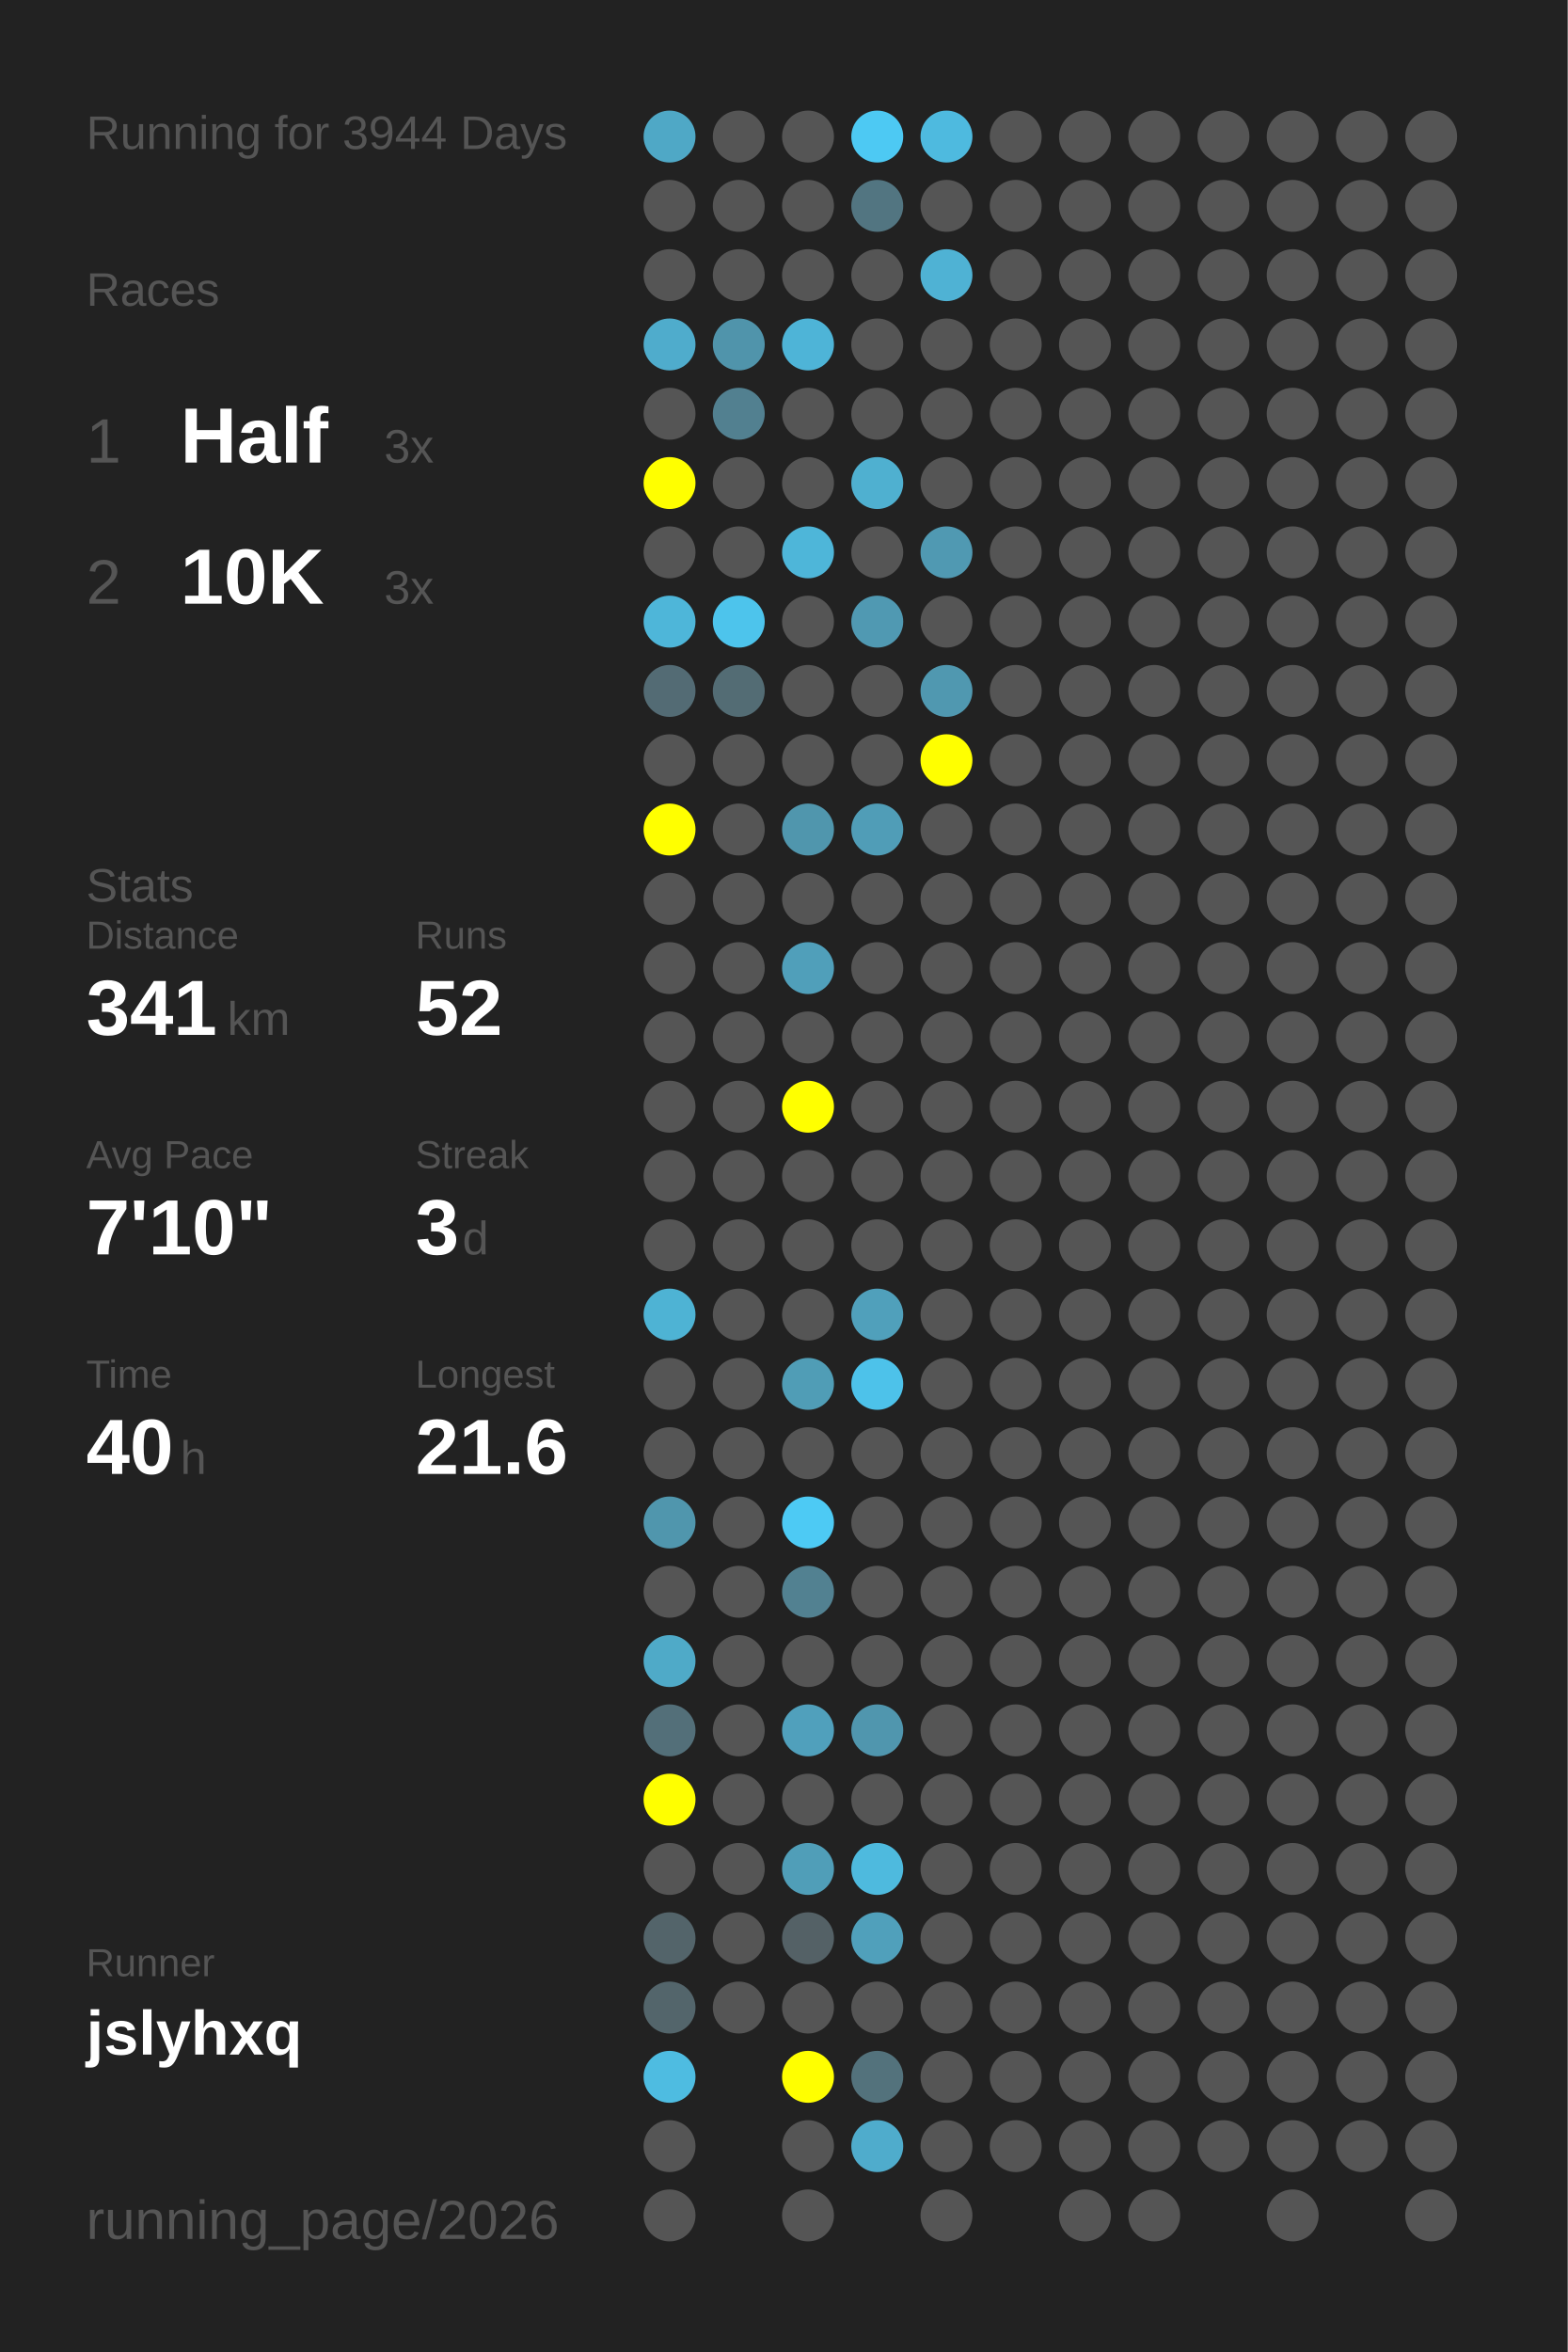
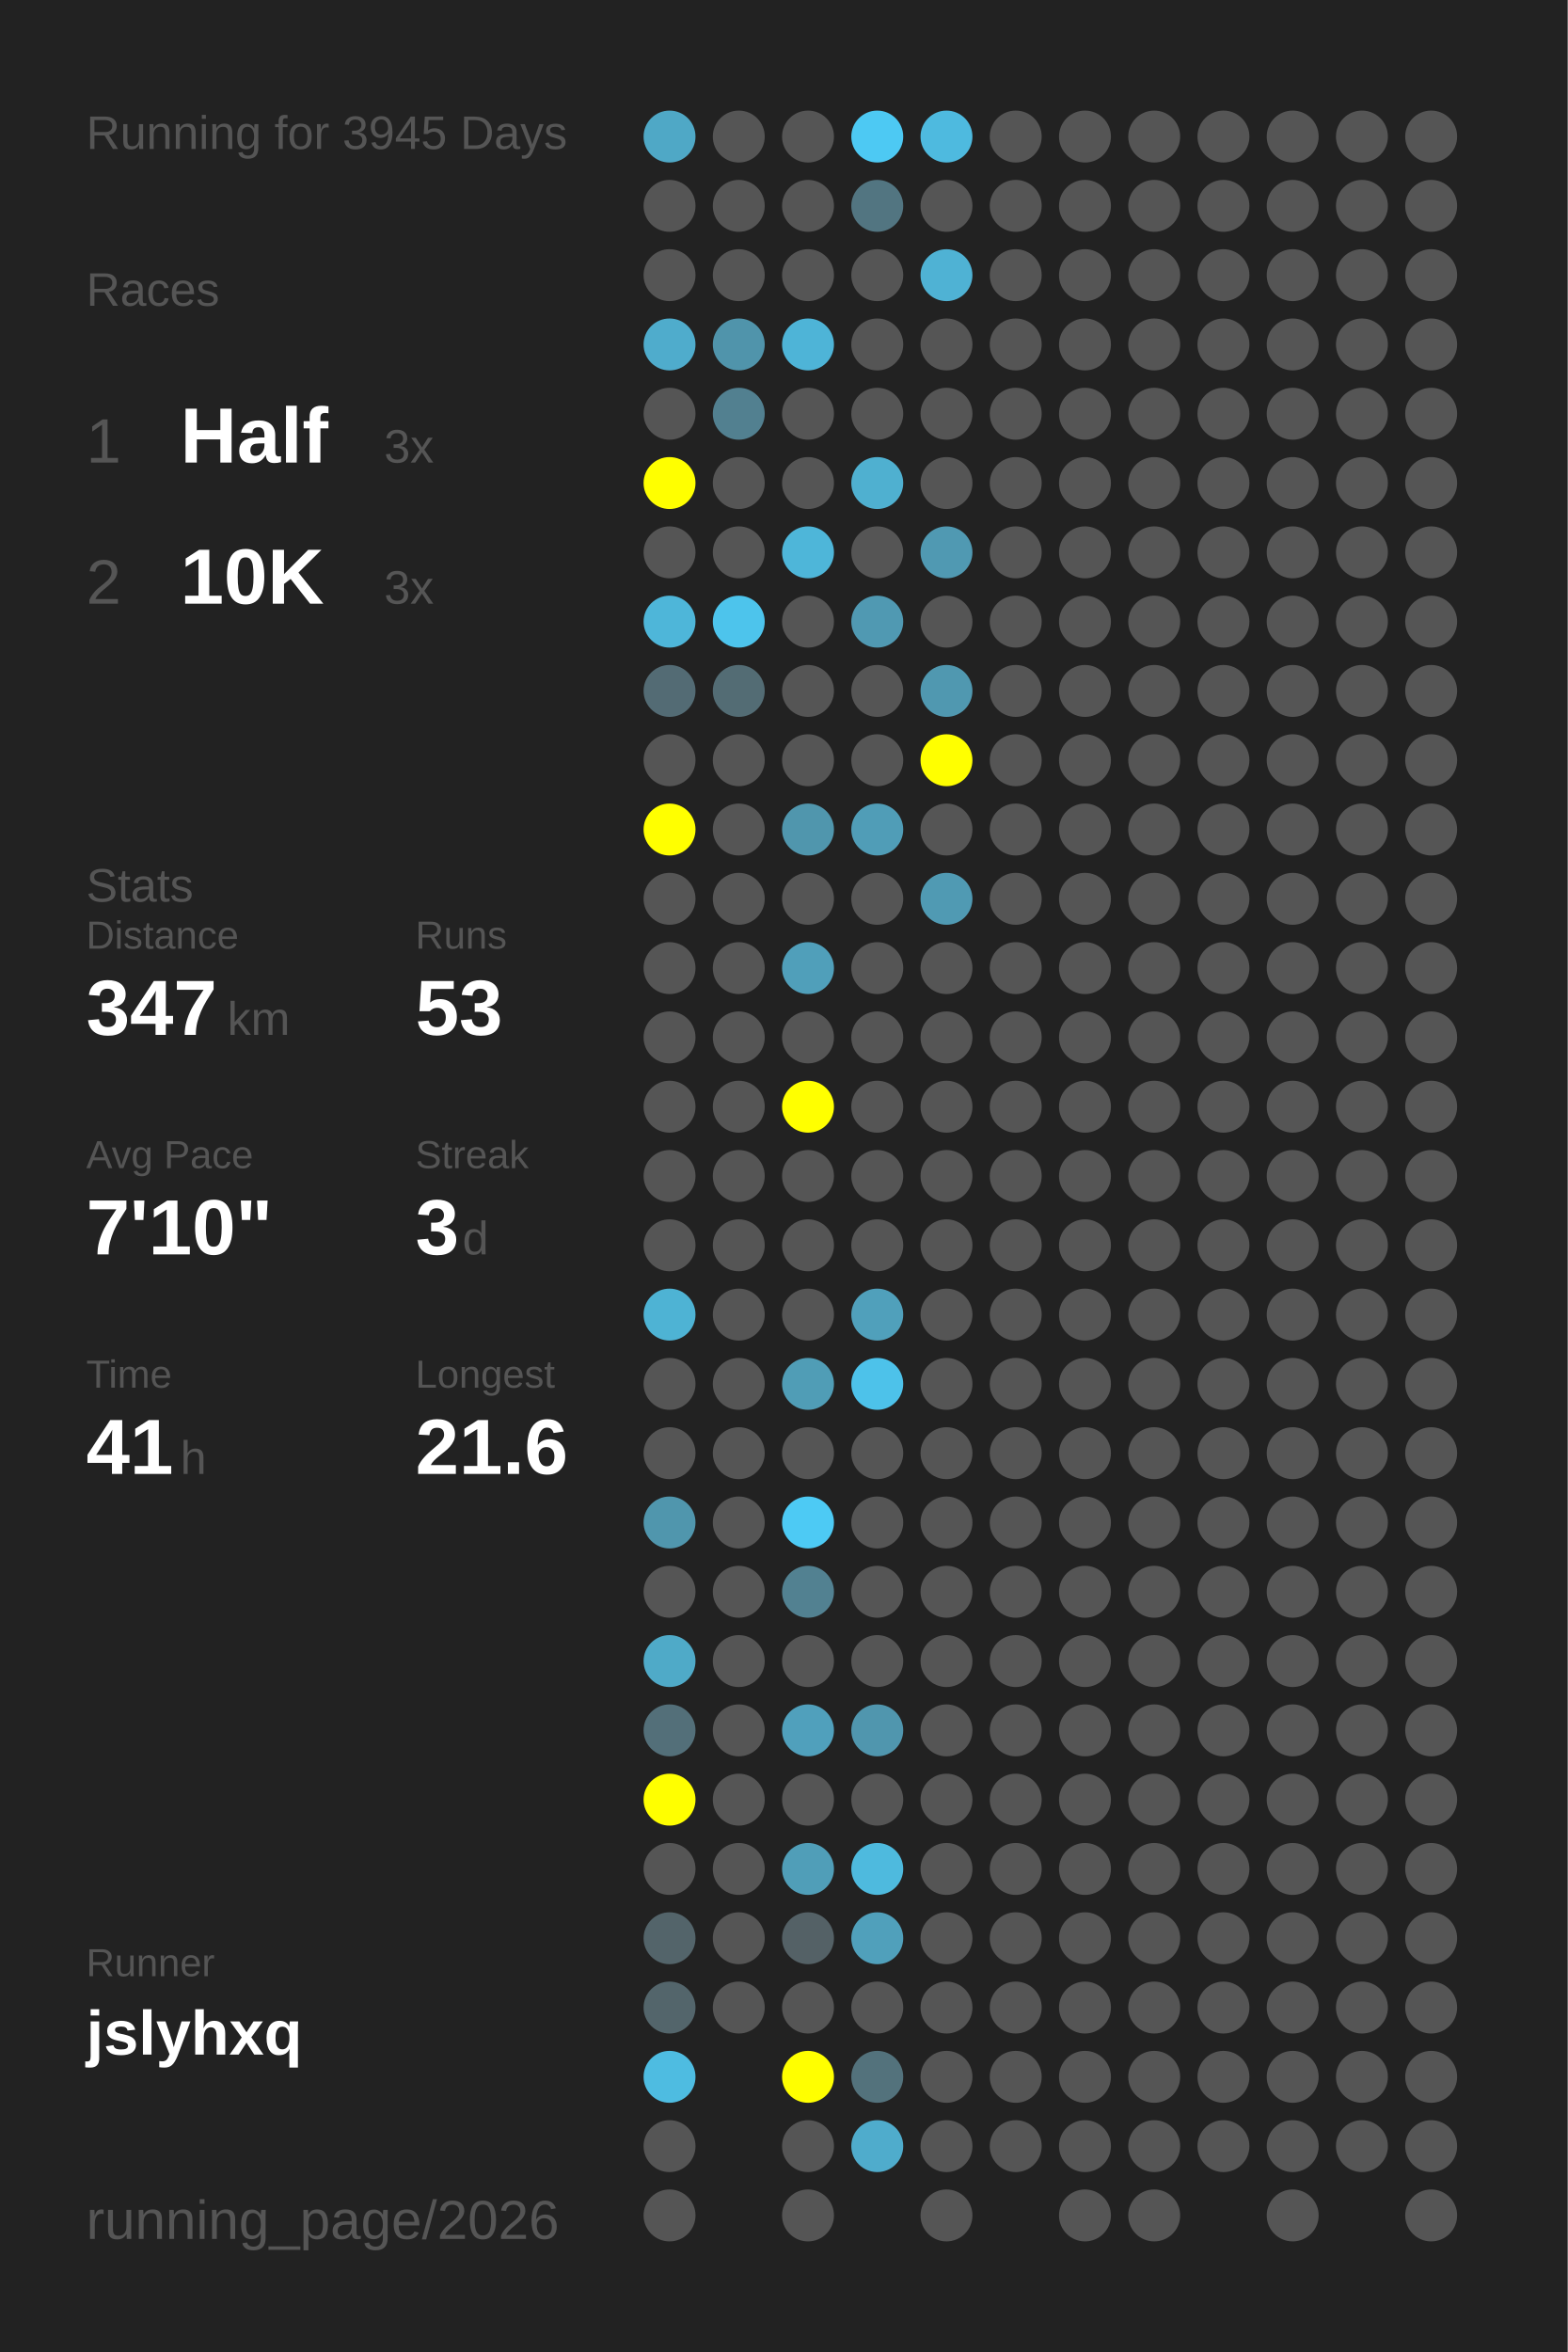
<svg xmlns="http://www.w3.org/2000/svg" baseProfile="full" height="300mm" version="1.1" viewBox="0,0,200,300" width="200mm">
  <defs />
  <rect fill="#222222" height="300" width="200" x="0" y="0" />
-   <text fill="#555555" style="font-size:6px; font-family:Arial;" x="11" y="19">Running for 3944 Days</text>
+   <text fill="#555555" style="font-size:6px; font-family:Arial;" x="11" y="19">Running for 3945 Days</text>
  <text fill="#555555" style="font-size:6px; font-family:Arial;" x="11" y="39">Races</text>
  <text fill="#555555" style="font-size:8px; font-family:Arial;" x="11" y="59">1</text>
  <text fill="#FFFFFF" style="font-size:10px; font-family:Arial; font-weight:bold;" x="23" y="59">Half</text>
  <text fill="#555555" style="font-size:6px; font-family:Arial;" x="49" y="59">3x</text>
  <text fill="#555555" style="font-size:8px; font-family:Arial;" x="11" y="77">2</text>
  <text fill="#FFFFFF" style="font-size:10px; font-family:Arial; font-weight:bold;" x="23" y="77">10K</text>
  <text fill="#555555" style="font-size:6px; font-family:Arial;" x="49" y="77">3x</text>
  <text fill="#555555" style="font-size:6px; font-family:Arial;" x="11" y="115">Stats</text>
  <text fill="#555555" style="font-size:5px; font-family:Arial;" x="11" y="121">Distance</text>
-   <text fill="#FFFFFF" style="font-size:10px; font-family:Arial; font-weight:bold;" x="11" y="132">341</text>
+   <text fill="#FFFFFF" style="font-size:10px; font-family:Arial; font-weight:bold;" x="11" y="132">347</text>
  <text fill="#555555" style="font-size:6px; font-family:Arial;" x="29" y="132">km</text>
  <text fill="#555555" style="font-size:5px; font-family:Arial;" x="53" y="121">Runs</text>
-   <text fill="#FFFFFF" style="font-size:10px; font-family:Arial; font-weight:bold;" x="53" y="132">52</text>
+   <text fill="#FFFFFF" style="font-size:10px; font-family:Arial; font-weight:bold;" x="53" y="132">53</text>
  <text fill="#555555" style="font-size:5px; font-family:Arial;" x="11" y="149">Avg Pace</text>
  <text fill="#FFFFFF" style="font-size:10px; font-family:Arial; font-weight:bold;" x="11" y="160">7'10"</text>
  <text fill="#555555" style="font-size:5px; font-family:Arial;" x="53" y="149">Streak</text>
  <text fill="#FFFFFF" style="font-size:10px; font-family:Arial; font-weight:bold;" x="53" y="160">3</text>
  <text fill="#555555" style="font-size:6px; font-family:Arial;" x="59" y="160">d</text>
  <text fill="#555555" style="font-size:5px; font-family:Arial;" x="11" y="177">Time</text>
-   <text fill="#FFFFFF" style="font-size:10px; font-family:Arial; font-weight:bold;" x="11" y="188">40</text>
+   <text fill="#FFFFFF" style="font-size:10px; font-family:Arial; font-weight:bold;" x="11" y="188">41</text>
  <text fill="#555555" style="font-size:6px; font-family:Arial;" x="23" y="188">h</text>
  <text fill="#555555" style="font-size:5px; font-family:Arial;" x="53" y="177">Longest</text>
  <text fill="#FFFFFF" style="font-size:10px; font-family:Arial; font-weight:bold;" x="53" y="188">21.6</text>
  <text fill="#555555" style="font-size:5px; font-family:Arial;" x="11" y="252.065">Runner</text>
  <text fill="#FFFFFF" style="font-size:8px; font-family:Arial; font-weight:bold;" x="11" y="262.065">jslyhxq</text>
  <text fill="#555555" style="font-size:7px; font-family:Arial;" x="11" y="285.581">running_page/2026</text>
  <circle cx="85.417" cy="17.419" fill="#4fa8c6" r="3.312" />
  <circle cx="85.417" cy="26.258" fill="#555555" r="3.312" />
  <circle cx="85.417" cy="35.097" fill="#555555" r="3.312" />
  <circle cx="85.417" cy="43.935" fill="#4faccc" r="3.312" />
  <circle cx="85.417" cy="52.774" fill="#555555" r="3.312" />
  <circle cx="85.417" cy="61.613" fill="#FFFF00" r="3.312" />
  <circle cx="85.417" cy="70.452" fill="#555555" r="3.312" />
  <circle cx="85.417" cy="79.29" fill="#4eb6d9" r="3.312" />
  <circle cx="85.417" cy="88.129" fill="#536b74" r="3.312" />
  <circle cx="85.417" cy="96.968" fill="#555555" r="3.312" />
  <circle cx="85.417" cy="105.806" fill="#FFFF00" r="3.312" />
  <circle cx="85.417" cy="114.645" fill="#555555" r="3.312" />
  <circle cx="85.417" cy="123.484" fill="#555555" r="3.312" />
  <circle cx="85.417" cy="132.323" fill="#555555" r="3.312" />
  <circle cx="85.417" cy="141.161" fill="#555555" r="3.312" />
  <circle cx="85.417" cy="150" fill="#555555" r="3.312" />
  <circle cx="85.417" cy="158.839" fill="#555555" r="3.312" />
  <circle cx="85.417" cy="167.677" fill="#4eb3d4" r="3.312" />
  <circle cx="85.417" cy="176.516" fill="#555555" r="3.312" />
  <circle cx="85.417" cy="185.355" fill="#555555" r="3.312" />
  <circle cx="85.417" cy="194.194" fill="#5096ad" r="3.312" />
  <circle cx="85.417" cy="203.032" fill="#555555" r="3.312" />
  <circle cx="85.417" cy="211.871" fill="#4faac8" r="3.312" />
  <circle cx="85.417" cy="220.71" fill="#536f79" r="3.312" />
  <circle cx="85.417" cy="229.548" fill="#FFFF00" r="3.312" />
  <circle cx="85.417" cy="238.387" fill="#555555" r="3.312" />
  <circle cx="85.417" cy="247.226" fill="#53646a" r="3.312" />
  <circle cx="85.417" cy="256.065" fill="#53656b" r="3.312" />
  <circle cx="85.417" cy="264.903" fill="#4ebce1" r="3.312" />
  <circle cx="85.417" cy="273.742" fill="#555555" r="3.312" />
  <circle cx="85.417" cy="282.581" fill="#555555" r="3.312" />
  <circle cx="94.25" cy="17.419" fill="#555555" r="3.312" />
  <circle cx="94.25" cy="26.258" fill="#555555" r="3.312" />
  <circle cx="94.25" cy="35.097" fill="#555555" r="3.312" />
  <circle cx="94.25" cy="43.935" fill="#5094ab" r="3.312" />
  <circle cx="94.25" cy="52.774" fill="#528090" r="3.312" />
  <circle cx="94.25" cy="61.613" fill="#555555" r="3.312" />
  <circle cx="94.25" cy="70.452" fill="#555555" r="3.312" />
  <circle cx="94.25" cy="79.29" fill="#4dc4ec" r="3.312" />
  <circle cx="94.25" cy="88.129" fill="#536c74" r="3.312" />
  <circle cx="94.25" cy="96.968" fill="#555555" r="3.312" />
  <circle cx="94.25" cy="105.806" fill="#555555" r="3.312" />
  <circle cx="94.25" cy="114.645" fill="#555555" r="3.312" />
  <circle cx="94.25" cy="123.484" fill="#555555" r="3.312" />
  <circle cx="94.25" cy="132.323" fill="#555555" r="3.312" />
  <circle cx="94.25" cy="141.161" fill="#555555" r="3.312" />
  <circle cx="94.25" cy="150" fill="#555555" r="3.312" />
  <circle cx="94.25" cy="158.839" fill="#555555" r="3.312" />
  <circle cx="94.25" cy="167.677" fill="#555555" r="3.312" />
  <circle cx="94.25" cy="176.516" fill="#555555" r="3.312" />
  <circle cx="94.25" cy="185.355" fill="#555555" r="3.312" />
  <circle cx="94.25" cy="194.194" fill="#555555" r="3.312" />
  <circle cx="94.25" cy="203.032" fill="#555555" r="3.312" />
  <circle cx="94.25" cy="211.871" fill="#555555" r="3.312" />
  <circle cx="94.25" cy="220.71" fill="#555555" r="3.312" />
  <circle cx="94.25" cy="229.548" fill="#555555" r="3.312" />
  <circle cx="94.25" cy="238.387" fill="#555555" r="3.312" />
  <circle cx="94.25" cy="247.226" fill="#555555" r="3.312" />
  <circle cx="94.25" cy="256.065" fill="#555555" r="3.312" />
  <circle cx="103.083" cy="17.419" fill="#555555" r="3.312" />
  <circle cx="103.083" cy="26.258" fill="#555555" r="3.312" />
  <circle cx="103.083" cy="35.097" fill="#555555" r="3.312" />
  <circle cx="103.083" cy="43.935" fill="#4eb4d7" r="3.312" />
  <circle cx="103.083" cy="52.774" fill="#555555" r="3.312" />
  <circle cx="103.083" cy="61.613" fill="#555555" r="3.312" />
  <circle cx="103.083" cy="70.452" fill="#4eb6d9" r="3.312" />
  <circle cx="103.083" cy="79.29" fill="#555555" r="3.312" />
  <circle cx="103.083" cy="88.129" fill="#555555" r="3.312" />
  <circle cx="103.083" cy="96.968" fill="#555555" r="3.312" />
  <circle cx="103.083" cy="105.806" fill="#5096ad" r="3.312" />
  <circle cx="103.083" cy="114.645" fill="#555555" r="3.312" />
  <circle cx="103.083" cy="123.484" fill="#509fba" r="3.312" />
  <circle cx="103.083" cy="132.323" fill="#555555" r="3.312" />
  <circle cx="103.083" cy="141.161" fill="#FFFF00" r="3.312" />
  <circle cx="103.083" cy="150" fill="#555555" r="3.312" />
  <circle cx="103.083" cy="158.839" fill="#555555" r="3.312" />
  <circle cx="103.083" cy="167.677" fill="#555555" r="3.312" />
  <circle cx="103.083" cy="176.516" fill="#509db6" r="3.312" />
  <circle cx="103.083" cy="185.355" fill="#555555" r="3.312" />
  <circle cx="103.083" cy="194.194" fill="#4dcaf4" r="3.312" />
  <circle cx="103.083" cy="203.032" fill="#528191" r="3.312" />
  <circle cx="103.083" cy="211.871" fill="#555555" r="3.312" />
  <circle cx="103.083" cy="220.71" fill="#50a0bc" r="3.312" />
  <circle cx="103.083" cy="229.548" fill="#555555" r="3.312" />
  <circle cx="103.083" cy="238.387" fill="#509eb8" r="3.312" />
  <circle cx="103.083" cy="247.226" fill="#546166" r="3.312" />
  <circle cx="103.083" cy="256.065" fill="#555555" r="3.312" />
  <circle cx="103.083" cy="264.903" fill="#FFFF00" r="3.312" />
  <circle cx="103.083" cy="273.742" fill="#555555" r="3.312" />
  <circle cx="103.083" cy="282.581" fill="#555555" r="3.312" />
  <circle cx="111.917" cy="17.419" fill="#4dc9f3" r="3.312" />
  <circle cx="111.917" cy="26.258" fill="#527581" r="3.312" />
  <circle cx="111.917" cy="35.097" fill="#555555" r="3.312" />
  <circle cx="111.917" cy="43.935" fill="#555555" r="3.312" />
  <circle cx="111.917" cy="52.774" fill="#555555" r="3.312" />
  <circle cx="111.917" cy="61.613" fill="#4fb0d0" r="3.312" />
  <circle cx="111.917" cy="70.452" fill="#555555" r="3.312" />
  <circle cx="111.917" cy="79.29" fill="#5099b2" r="3.312" />
  <circle cx="111.917" cy="88.129" fill="#555555" r="3.312" />
  <circle cx="111.917" cy="96.968" fill="#555555" r="3.312" />
  <circle cx="111.917" cy="105.806" fill="#509db7" r="3.312" />
  <circle cx="111.917" cy="114.645" fill="#555555" r="3.312" />
  <circle cx="111.917" cy="123.484" fill="#555555" r="3.312" />
  <circle cx="111.917" cy="132.323" fill="#555555" r="3.312" />
  <circle cx="111.917" cy="141.161" fill="#555555" r="3.312" />
  <circle cx="111.917" cy="150" fill="#555555" r="3.312" />
  <circle cx="111.917" cy="158.839" fill="#555555" r="3.312" />
  <circle cx="111.917" cy="167.677" fill="#50a0bb" r="3.312" />
  <circle cx="111.917" cy="176.516" fill="#4dc2ea" r="3.312" />
  <circle cx="111.917" cy="185.355" fill="#555555" r="3.312" />
  <circle cx="111.917" cy="194.194" fill="#555555" r="3.312" />
  <circle cx="111.917" cy="203.032" fill="#555555" r="3.312" />
  <circle cx="111.917" cy="211.871" fill="#555555" r="3.312" />
  <circle cx="111.917" cy="220.71" fill="#5096ae" r="3.312" />
  <circle cx="111.917" cy="229.548" fill="#555555" r="3.312" />
  <circle cx="111.917" cy="238.387" fill="#4ebade" r="3.312" />
  <circle cx="111.917" cy="247.226" fill="#50a0bb" r="3.312" />
  <circle cx="111.917" cy="256.065" fill="#555555" r="3.312" />
  <circle cx="111.917" cy="264.903" fill="#53727c" r="3.312" />
  <circle cx="111.917" cy="273.742" fill="#4faccc" r="3.312" />
  <circle cx="120.75" cy="17.419" fill="#4ebadf" r="3.312" />
  <circle cx="120.75" cy="26.258" fill="#555555" r="3.312" />
  <circle cx="120.75" cy="35.097" fill="#4fb2d4" r="3.312" />
  <circle cx="120.75" cy="43.935" fill="#555555" r="3.312" />
  <circle cx="120.75" cy="52.774" fill="#555555" r="3.312" />
  <circle cx="120.75" cy="61.613" fill="#555555" r="3.312" />
  <circle cx="120.75" cy="70.452" fill="#5099b2" r="3.312" />
  <circle cx="120.75" cy="79.29" fill="#555555" r="3.312" />
  <circle cx="120.75" cy="88.129" fill="#5098b0" r="3.312" />
  <circle cx="120.75" cy="96.968" fill="#FFFF00" r="3.312" />
  <circle cx="120.75" cy="105.806" fill="#555555" r="3.312" />
-   <circle cx="120.75" cy="114.645" fill="#555555" r="3.312" />
+   <circle cx="120.75" cy="114.645" fill="#509ab3" r="3.312" />
  <circle cx="120.75" cy="123.484" fill="#555555" r="3.312" />
  <circle cx="120.75" cy="132.323" fill="#555555" r="3.312" />
  <circle cx="120.75" cy="141.161" fill="#555555" r="3.312" />
  <circle cx="120.75" cy="150" fill="#555555" r="3.312" />
  <circle cx="120.75" cy="158.839" fill="#555555" r="3.312" />
  <circle cx="120.75" cy="167.677" fill="#555555" r="3.312" />
  <circle cx="120.75" cy="176.516" fill="#555555" r="3.312" />
  <circle cx="120.75" cy="185.355" fill="#555555" r="3.312" />
  <circle cx="120.75" cy="194.194" fill="#555555" r="3.312" />
  <circle cx="120.75" cy="203.032" fill="#555555" r="3.312" />
  <circle cx="120.75" cy="211.871" fill="#555555" r="3.312" />
  <circle cx="120.75" cy="220.71" fill="#555555" r="3.312" />
  <circle cx="120.75" cy="229.548" fill="#555555" r="3.312" />
  <circle cx="120.75" cy="238.387" fill="#555555" r="3.312" />
  <circle cx="120.75" cy="247.226" fill="#555555" r="3.312" />
  <circle cx="120.75" cy="256.065" fill="#555555" r="3.312" />
  <circle cx="120.75" cy="264.903" fill="#555555" r="3.312" />
  <circle cx="120.75" cy="273.742" fill="#555555" r="3.312" />
  <circle cx="120.75" cy="282.581" fill="#555555" r="3.312" />
  <circle cx="129.583" cy="17.419" fill="#555555" r="3.312" />
  <circle cx="129.583" cy="26.258" fill="#555555" r="3.312" />
  <circle cx="129.583" cy="35.097" fill="#555555" r="3.312" />
  <circle cx="129.583" cy="43.935" fill="#555555" r="3.312" />
  <circle cx="129.583" cy="52.774" fill="#555555" r="3.312" />
  <circle cx="129.583" cy="61.613" fill="#555555" r="3.312" />
  <circle cx="129.583" cy="70.452" fill="#555555" r="3.312" />
  <circle cx="129.583" cy="79.29" fill="#555555" r="3.312" />
  <circle cx="129.583" cy="88.129" fill="#555555" r="3.312" />
  <circle cx="129.583" cy="96.968" fill="#555555" r="3.312" />
  <circle cx="129.583" cy="105.806" fill="#555555" r="3.312" />
  <circle cx="129.583" cy="114.645" fill="#555555" r="3.312" />
  <circle cx="129.583" cy="123.484" fill="#555555" r="3.312" />
  <circle cx="129.583" cy="132.323" fill="#555555" r="3.312" />
  <circle cx="129.583" cy="141.161" fill="#555555" r="3.312" />
  <circle cx="129.583" cy="150" fill="#555555" r="3.312" />
  <circle cx="129.583" cy="158.839" fill="#555555" r="3.312" />
  <circle cx="129.583" cy="167.677" fill="#555555" r="3.312" />
  <circle cx="129.583" cy="176.516" fill="#555555" r="3.312" />
  <circle cx="129.583" cy="185.355" fill="#555555" r="3.312" />
  <circle cx="129.583" cy="194.194" fill="#555555" r="3.312" />
  <circle cx="129.583" cy="203.032" fill="#555555" r="3.312" />
  <circle cx="129.583" cy="211.871" fill="#555555" r="3.312" />
  <circle cx="129.583" cy="220.71" fill="#555555" r="3.312" />
  <circle cx="129.583" cy="229.548" fill="#555555" r="3.312" />
  <circle cx="129.583" cy="238.387" fill="#555555" r="3.312" />
  <circle cx="129.583" cy="247.226" fill="#555555" r="3.312" />
  <circle cx="129.583" cy="256.065" fill="#555555" r="3.312" />
  <circle cx="129.583" cy="264.903" fill="#555555" r="3.312" />
  <circle cx="129.583" cy="273.742" fill="#555555" r="3.312" />
  <circle cx="138.417" cy="17.419" fill="#555555" r="3.312" />
  <circle cx="138.417" cy="26.258" fill="#555555" r="3.312" />
  <circle cx="138.417" cy="35.097" fill="#555555" r="3.312" />
  <circle cx="138.417" cy="43.935" fill="#555555" r="3.312" />
  <circle cx="138.417" cy="52.774" fill="#555555" r="3.312" />
  <circle cx="138.417" cy="61.613" fill="#555555" r="3.312" />
  <circle cx="138.417" cy="70.452" fill="#555555" r="3.312" />
  <circle cx="138.417" cy="79.29" fill="#555555" r="3.312" />
  <circle cx="138.417" cy="88.129" fill="#555555" r="3.312" />
  <circle cx="138.417" cy="96.968" fill="#555555" r="3.312" />
  <circle cx="138.417" cy="105.806" fill="#555555" r="3.312" />
  <circle cx="138.417" cy="114.645" fill="#555555" r="3.312" />
  <circle cx="138.417" cy="123.484" fill="#555555" r="3.312" />
  <circle cx="138.417" cy="132.323" fill="#555555" r="3.312" />
  <circle cx="138.417" cy="141.161" fill="#555555" r="3.312" />
  <circle cx="138.417" cy="150" fill="#555555" r="3.312" />
  <circle cx="138.417" cy="158.839" fill="#555555" r="3.312" />
  <circle cx="138.417" cy="167.677" fill="#555555" r="3.312" />
  <circle cx="138.417" cy="176.516" fill="#555555" r="3.312" />
  <circle cx="138.417" cy="185.355" fill="#555555" r="3.312" />
  <circle cx="138.417" cy="194.194" fill="#555555" r="3.312" />
  <circle cx="138.417" cy="203.032" fill="#555555" r="3.312" />
  <circle cx="138.417" cy="211.871" fill="#555555" r="3.312" />
  <circle cx="138.417" cy="220.71" fill="#555555" r="3.312" />
  <circle cx="138.417" cy="229.548" fill="#555555" r="3.312" />
  <circle cx="138.417" cy="238.387" fill="#555555" r="3.312" />
  <circle cx="138.417" cy="247.226" fill="#555555" r="3.312" />
  <circle cx="138.417" cy="256.065" fill="#555555" r="3.312" />
  <circle cx="138.417" cy="264.903" fill="#555555" r="3.312" />
  <circle cx="138.417" cy="273.742" fill="#555555" r="3.312" />
  <circle cx="138.417" cy="282.581" fill="#555555" r="3.312" />
  <circle cx="147.25" cy="17.419" fill="#555555" r="3.312" />
  <circle cx="147.25" cy="26.258" fill="#555555" r="3.312" />
  <circle cx="147.25" cy="35.097" fill="#555555" r="3.312" />
  <circle cx="147.25" cy="43.935" fill="#555555" r="3.312" />
  <circle cx="147.25" cy="52.774" fill="#555555" r="3.312" />
  <circle cx="147.25" cy="61.613" fill="#555555" r="3.312" />
  <circle cx="147.25" cy="70.452" fill="#555555" r="3.312" />
  <circle cx="147.25" cy="79.29" fill="#555555" r="3.312" />
  <circle cx="147.25" cy="88.129" fill="#555555" r="3.312" />
  <circle cx="147.25" cy="96.968" fill="#555555" r="3.312" />
  <circle cx="147.25" cy="105.806" fill="#555555" r="3.312" />
  <circle cx="147.25" cy="114.645" fill="#555555" r="3.312" />
  <circle cx="147.25" cy="123.484" fill="#555555" r="3.312" />
  <circle cx="147.25" cy="132.323" fill="#555555" r="3.312" />
  <circle cx="147.25" cy="141.161" fill="#555555" r="3.312" />
  <circle cx="147.25" cy="150" fill="#555555" r="3.312" />
  <circle cx="147.25" cy="158.839" fill="#555555" r="3.312" />
  <circle cx="147.25" cy="167.677" fill="#555555" r="3.312" />
  <circle cx="147.25" cy="176.516" fill="#555555" r="3.312" />
  <circle cx="147.25" cy="185.355" fill="#555555" r="3.312" />
  <circle cx="147.25" cy="194.194" fill="#555555" r="3.312" />
  <circle cx="147.25" cy="203.032" fill="#555555" r="3.312" />
  <circle cx="147.25" cy="211.871" fill="#555555" r="3.312" />
  <circle cx="147.25" cy="220.71" fill="#555555" r="3.312" />
  <circle cx="147.25" cy="229.548" fill="#555555" r="3.312" />
  <circle cx="147.25" cy="238.387" fill="#555555" r="3.312" />
  <circle cx="147.25" cy="247.226" fill="#555555" r="3.312" />
  <circle cx="147.25" cy="256.065" fill="#555555" r="3.312" />
  <circle cx="147.25" cy="264.903" fill="#555555" r="3.312" />
  <circle cx="147.25" cy="273.742" fill="#555555" r="3.312" />
  <circle cx="147.25" cy="282.581" fill="#555555" r="3.312" />
  <circle cx="156.083" cy="17.419" fill="#555555" r="3.312" />
  <circle cx="156.083" cy="26.258" fill="#555555" r="3.312" />
  <circle cx="156.083" cy="35.097" fill="#555555" r="3.312" />
  <circle cx="156.083" cy="43.935" fill="#555555" r="3.312" />
  <circle cx="156.083" cy="52.774" fill="#555555" r="3.312" />
  <circle cx="156.083" cy="61.613" fill="#555555" r="3.312" />
  <circle cx="156.083" cy="70.452" fill="#555555" r="3.312" />
  <circle cx="156.083" cy="79.29" fill="#555555" r="3.312" />
  <circle cx="156.083" cy="88.129" fill="#555555" r="3.312" />
  <circle cx="156.083" cy="96.968" fill="#555555" r="3.312" />
  <circle cx="156.083" cy="105.806" fill="#555555" r="3.312" />
  <circle cx="156.083" cy="114.645" fill="#555555" r="3.312" />
  <circle cx="156.083" cy="123.484" fill="#555555" r="3.312" />
  <circle cx="156.083" cy="132.323" fill="#555555" r="3.312" />
  <circle cx="156.083" cy="141.161" fill="#555555" r="3.312" />
  <circle cx="156.083" cy="150" fill="#555555" r="3.312" />
  <circle cx="156.083" cy="158.839" fill="#555555" r="3.312" />
  <circle cx="156.083" cy="167.677" fill="#555555" r="3.312" />
  <circle cx="156.083" cy="176.516" fill="#555555" r="3.312" />
  <circle cx="156.083" cy="185.355" fill="#555555" r="3.312" />
  <circle cx="156.083" cy="194.194" fill="#555555" r="3.312" />
  <circle cx="156.083" cy="203.032" fill="#555555" r="3.312" />
  <circle cx="156.083" cy="211.871" fill="#555555" r="3.312" />
  <circle cx="156.083" cy="220.71" fill="#555555" r="3.312" />
  <circle cx="156.083" cy="229.548" fill="#555555" r="3.312" />
  <circle cx="156.083" cy="238.387" fill="#555555" r="3.312" />
  <circle cx="156.083" cy="247.226" fill="#555555" r="3.312" />
  <circle cx="156.083" cy="256.065" fill="#555555" r="3.312" />
  <circle cx="156.083" cy="264.903" fill="#555555" r="3.312" />
  <circle cx="156.083" cy="273.742" fill="#555555" r="3.312" />
  <circle cx="164.917" cy="17.419" fill="#555555" r="3.312" />
  <circle cx="164.917" cy="26.258" fill="#555555" r="3.312" />
  <circle cx="164.917" cy="35.097" fill="#555555" r="3.312" />
  <circle cx="164.917" cy="43.935" fill="#555555" r="3.312" />
  <circle cx="164.917" cy="52.774" fill="#555555" r="3.312" />
  <circle cx="164.917" cy="61.613" fill="#555555" r="3.312" />
  <circle cx="164.917" cy="70.452" fill="#555555" r="3.312" />
  <circle cx="164.917" cy="79.29" fill="#555555" r="3.312" />
  <circle cx="164.917" cy="88.129" fill="#555555" r="3.312" />
  <circle cx="164.917" cy="96.968" fill="#555555" r="3.312" />
  <circle cx="164.917" cy="105.806" fill="#555555" r="3.312" />
  <circle cx="164.917" cy="114.645" fill="#555555" r="3.312" />
  <circle cx="164.917" cy="123.484" fill="#555555" r="3.312" />
  <circle cx="164.917" cy="132.323" fill="#555555" r="3.312" />
  <circle cx="164.917" cy="141.161" fill="#555555" r="3.312" />
  <circle cx="164.917" cy="150" fill="#555555" r="3.312" />
  <circle cx="164.917" cy="158.839" fill="#555555" r="3.312" />
  <circle cx="164.917" cy="167.677" fill="#555555" r="3.312" />
  <circle cx="164.917" cy="176.516" fill="#555555" r="3.312" />
  <circle cx="164.917" cy="185.355" fill="#555555" r="3.312" />
  <circle cx="164.917" cy="194.194" fill="#555555" r="3.312" />
  <circle cx="164.917" cy="203.032" fill="#555555" r="3.312" />
  <circle cx="164.917" cy="211.871" fill="#555555" r="3.312" />
  <circle cx="164.917" cy="220.71" fill="#555555" r="3.312" />
  <circle cx="164.917" cy="229.548" fill="#555555" r="3.312" />
  <circle cx="164.917" cy="238.387" fill="#555555" r="3.312" />
  <circle cx="164.917" cy="247.226" fill="#555555" r="3.312" />
  <circle cx="164.917" cy="256.065" fill="#555555" r="3.312" />
  <circle cx="164.917" cy="264.903" fill="#555555" r="3.312" />
  <circle cx="164.917" cy="273.742" fill="#555555" r="3.312" />
  <circle cx="164.917" cy="282.581" fill="#555555" r="3.312" />
  <circle cx="173.75" cy="17.419" fill="#555555" r="3.312" />
  <circle cx="173.75" cy="26.258" fill="#555555" r="3.312" />
  <circle cx="173.75" cy="35.097" fill="#555555" r="3.312" />
  <circle cx="173.75" cy="43.935" fill="#555555" r="3.312" />
  <circle cx="173.75" cy="52.774" fill="#555555" r="3.312" />
  <circle cx="173.75" cy="61.613" fill="#555555" r="3.312" />
  <circle cx="173.75" cy="70.452" fill="#555555" r="3.312" />
  <circle cx="173.75" cy="79.29" fill="#555555" r="3.312" />
  <circle cx="173.75" cy="88.129" fill="#555555" r="3.312" />
  <circle cx="173.75" cy="96.968" fill="#555555" r="3.312" />
  <circle cx="173.75" cy="105.806" fill="#555555" r="3.312" />
  <circle cx="173.75" cy="114.645" fill="#555555" r="3.312" />
  <circle cx="173.75" cy="123.484" fill="#555555" r="3.312" />
  <circle cx="173.75" cy="132.323" fill="#555555" r="3.312" />
  <circle cx="173.75" cy="141.161" fill="#555555" r="3.312" />
  <circle cx="173.75" cy="150" fill="#555555" r="3.312" />
  <circle cx="173.75" cy="158.839" fill="#555555" r="3.312" />
  <circle cx="173.75" cy="167.677" fill="#555555" r="3.312" />
  <circle cx="173.75" cy="176.516" fill="#555555" r="3.312" />
  <circle cx="173.75" cy="185.355" fill="#555555" r="3.312" />
  <circle cx="173.75" cy="194.194" fill="#555555" r="3.312" />
  <circle cx="173.75" cy="203.032" fill="#555555" r="3.312" />
  <circle cx="173.75" cy="211.871" fill="#555555" r="3.312" />
  <circle cx="173.75" cy="220.71" fill="#555555" r="3.312" />
  <circle cx="173.75" cy="229.548" fill="#555555" r="3.312" />
  <circle cx="173.75" cy="238.387" fill="#555555" r="3.312" />
  <circle cx="173.75" cy="247.226" fill="#555555" r="3.312" />
  <circle cx="173.75" cy="256.065" fill="#555555" r="3.312" />
  <circle cx="173.75" cy="264.903" fill="#555555" r="3.312" />
  <circle cx="173.75" cy="273.742" fill="#555555" r="3.312" />
  <circle cx="182.583" cy="17.419" fill="#555555" r="3.312" />
  <circle cx="182.583" cy="26.258" fill="#555555" r="3.312" />
  <circle cx="182.583" cy="35.097" fill="#555555" r="3.312" />
  <circle cx="182.583" cy="43.935" fill="#555555" r="3.312" />
  <circle cx="182.583" cy="52.774" fill="#555555" r="3.312" />
  <circle cx="182.583" cy="61.613" fill="#555555" r="3.312" />
  <circle cx="182.583" cy="70.452" fill="#555555" r="3.312" />
  <circle cx="182.583" cy="79.29" fill="#555555" r="3.312" />
  <circle cx="182.583" cy="88.129" fill="#555555" r="3.312" />
  <circle cx="182.583" cy="96.968" fill="#555555" r="3.312" />
  <circle cx="182.583" cy="105.806" fill="#555555" r="3.312" />
  <circle cx="182.583" cy="114.645" fill="#555555" r="3.312" />
  <circle cx="182.583" cy="123.484" fill="#555555" r="3.312" />
  <circle cx="182.583" cy="132.323" fill="#555555" r="3.312" />
  <circle cx="182.583" cy="141.161" fill="#555555" r="3.312" />
  <circle cx="182.583" cy="150" fill="#555555" r="3.312" />
  <circle cx="182.583" cy="158.839" fill="#555555" r="3.312" />
  <circle cx="182.583" cy="167.677" fill="#555555" r="3.312" />
  <circle cx="182.583" cy="176.516" fill="#555555" r="3.312" />
  <circle cx="182.583" cy="185.355" fill="#555555" r="3.312" />
  <circle cx="182.583" cy="194.194" fill="#555555" r="3.312" />
  <circle cx="182.583" cy="203.032" fill="#555555" r="3.312" />
  <circle cx="182.583" cy="211.871" fill="#555555" r="3.312" />
  <circle cx="182.583" cy="220.71" fill="#555555" r="3.312" />
  <circle cx="182.583" cy="229.548" fill="#555555" r="3.312" />
  <circle cx="182.583" cy="238.387" fill="#555555" r="3.312" />
  <circle cx="182.583" cy="247.226" fill="#555555" r="3.312" />
  <circle cx="182.583" cy="256.065" fill="#555555" r="3.312" />
  <circle cx="182.583" cy="264.903" fill="#555555" r="3.312" />
  <circle cx="182.583" cy="273.742" fill="#555555" r="3.312" />
  <circle cx="182.583" cy="282.581" fill="#555555" r="3.312" />
</svg>
